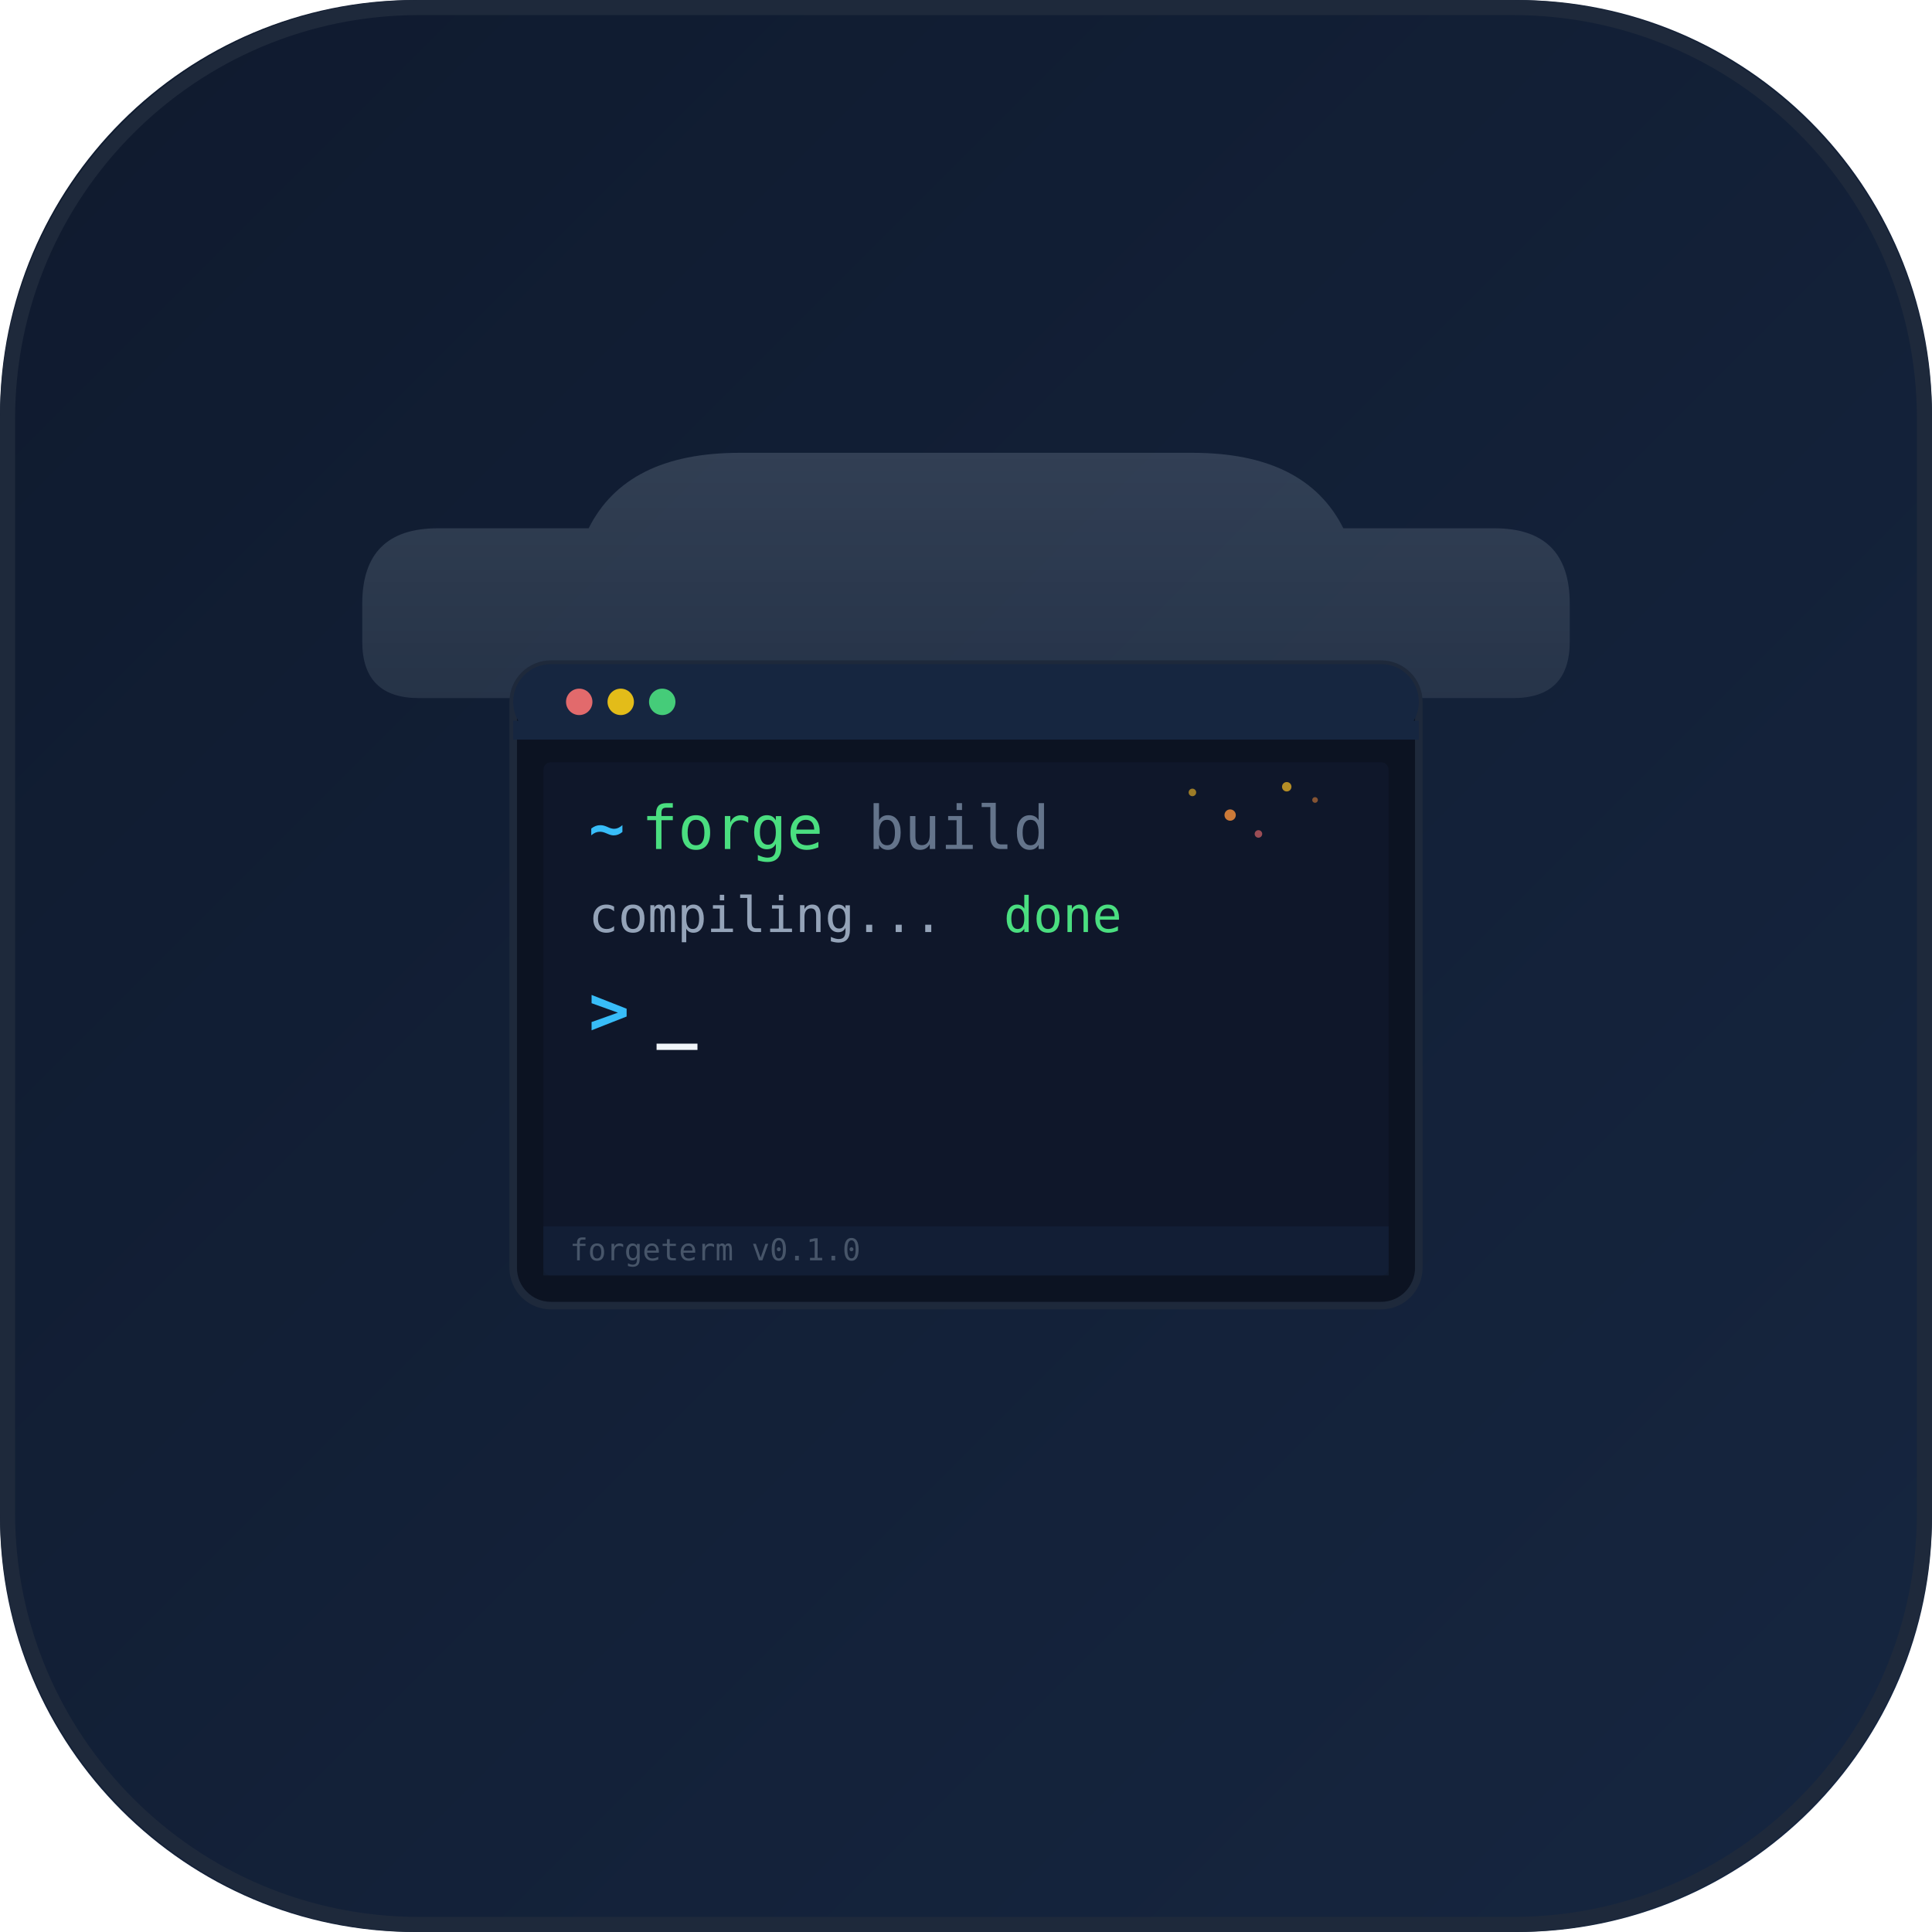
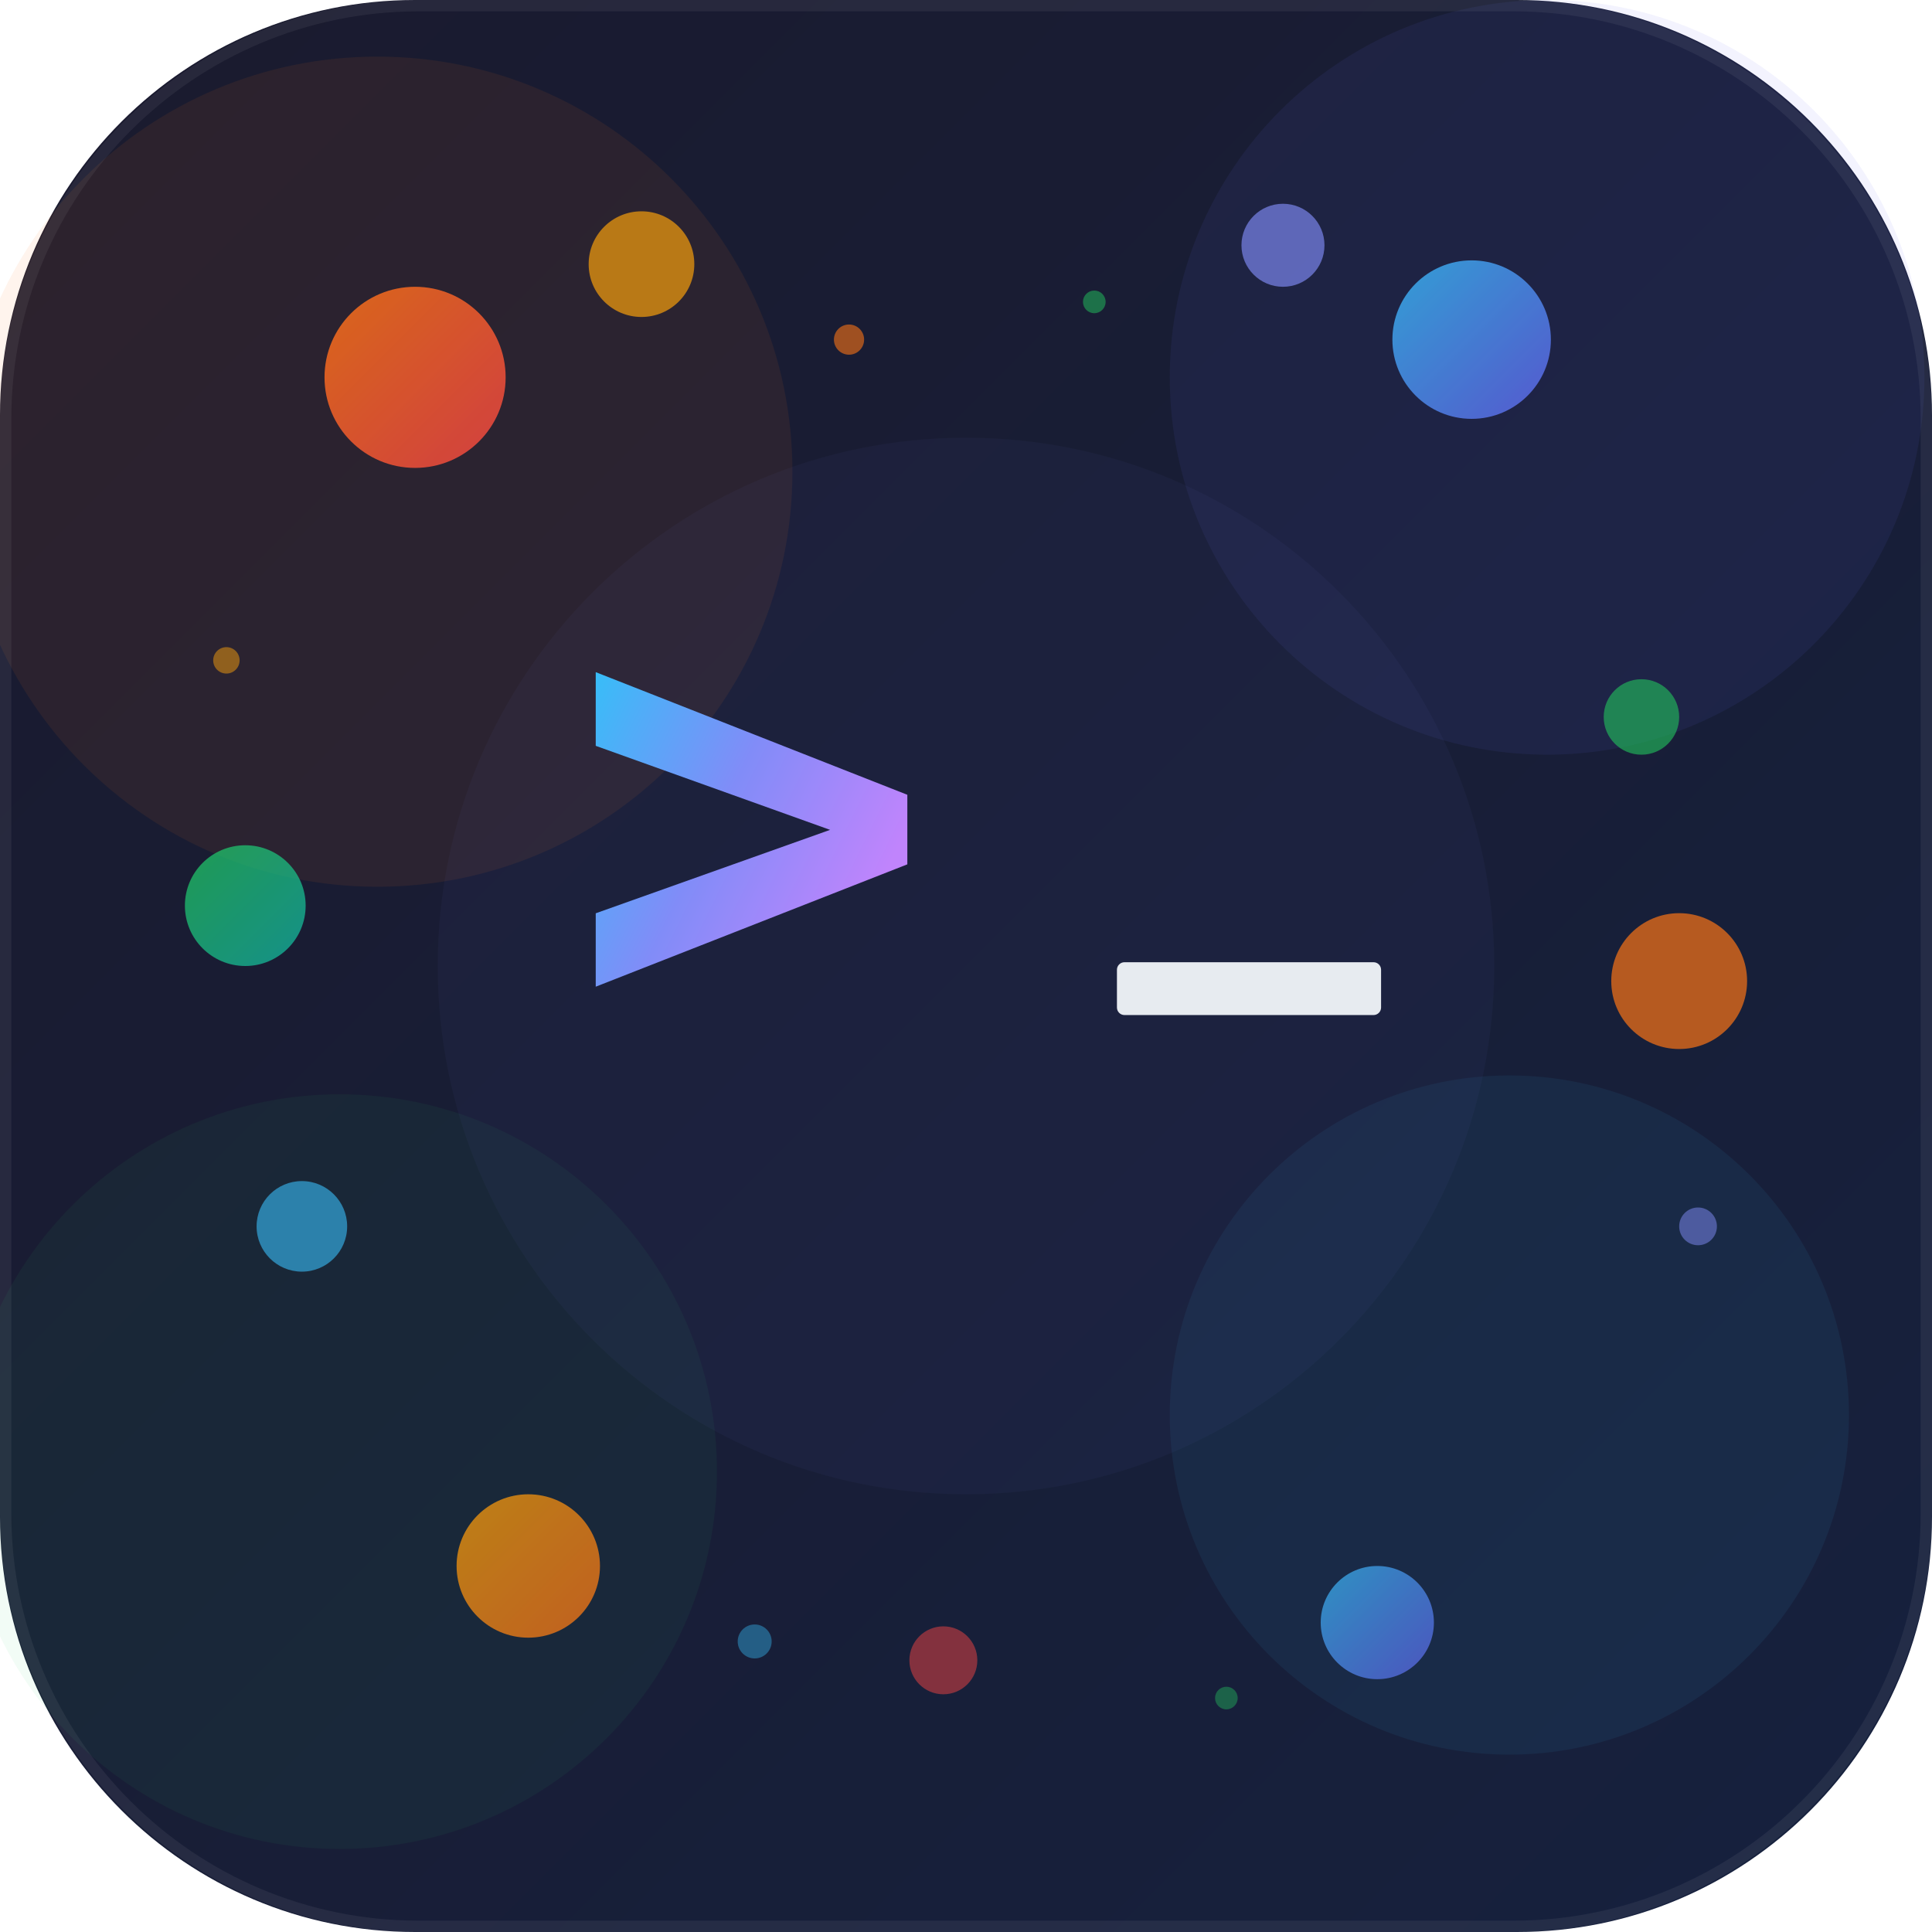
<svg xmlns="http://www.w3.org/2000/svg" width="1024" height="1024" viewBox="0 0 1024 1024">
  <defs>
    <linearGradient id="bg" x1="0" y1="0" x2="1" y2="1">
-       <stop offset="0%" stop-color="#0f1a2e" />
-       <stop offset="100%" stop-color="#162640" />
+       <stop offset="0%" stop-color="#1a1a2e" />
+       <stop offset="100%" stop-color="#16213e" />
    </linearGradient>
-     <linearGradient id="glow" x1="0" y1="0" x2="0" y2="1">
+     <linearGradient id="orb1" x1="0" y1="0" x2="1" y2="1">
+       <stop offset="0%" stop-color="#f97316" />
+       <stop offset="100%" stop-color="#ef4444" />
+     </linearGradient>
+     <linearGradient id="orb2" x1="0" y1="0" x2="1" y2="1">
      <stop offset="0%" stop-color="#38bdf8" />
-       <stop offset="100%" stop-color="#0ea5e9" />
+       <stop offset="100%" stop-color="#6366f1" />
    </linearGradient>
-     <linearGradient id="anvil" x1="0.5" y1="0" x2="0.5" y2="1">
-       <stop offset="0%" stop-color="#475569" />
-       <stop offset="100%" stop-color="#334155" />
+     <linearGradient id="orb3" x1="0" y1="0" x2="1" y2="1">
+       <stop offset="0%" stop-color="#22c55e" />
+       <stop offset="100%" stop-color="#14b8a6" />
    </linearGradient>
-     <filter id="shadow" x="-10%" y="-10%" width="120%" height="120%">
-       <feDropShadow dx="0" dy="4" stdDeviation="20" flood-color="#38bdf8" flood-opacity="0.3" />
+     <linearGradient id="orb4" x1="0" y1="0" x2="1" y2="1">
+       <stop offset="0%" stop-color="#f59e0b" />
+       <stop offset="100%" stop-color="#f97316" />
+     </linearGradient>
+     <linearGradient id="chevron" x1="0" y1="0" x2="1" y2="0.5">
+       <stop offset="0%" stop-color="#38bdf8" />
+       <stop offset="50%" stop-color="#818cf8" />
+       <stop offset="100%" stop-color="#c084fc" />
+     </linearGradient>
+     <filter id="glow1">
+       <feGaussianBlur stdDeviation="40" result="blur" />
+       <feMerge>
+         <feMergeNode in="blur" />
+         <feMergeNode in="SourceGraphic" />
+       </feMerge>
    </filter>
-     <filter id="innerGlow">
-       <feDropShadow dx="0" dy="0" stdDeviation="8" flood-color="#38bdf8" flood-opacity="0.5" />
+     <filter id="glow2">
+       <feGaussianBlur stdDeviation="30" result="blur" />
+       <feMerge>
+         <feMergeNode in="blur" />
+         <feMergeNode in="SourceGraphic" />
+       </feMerge>
+     </filter>
+     <filter id="softglow">
+       <feGaussianBlur stdDeviation="3" />
    </filter>
  </defs>
  <rect width="1024" height="1024" rx="220" fill="url(#bg)" />
-   <rect x="4" y="4" width="1016" height="1016" rx="218" fill="none" stroke="#1e293b" stroke-width="8" />
-   <g filter="shadow" transform="translate(512, 340)">
-     <path d="M-200,-60 L-280,-60 Q-320,-60 -320,-20 L-320,0 Q-320,30 -290,30 L290,30 Q320,30 320,0 L320,-20 Q320,-60 280,-60 L200,-60 Q180,-100 120,-100 L-120,-100 Q-180,-100 -200,-60 Z" fill="url(#anvil)" opacity="0.6" />
-     <rect x="-180" y="30" width="360" height="40" rx="6" fill="#334155" opacity="0.5" />
-     <rect x="-220" y="70" width="440" height="20" rx="4" fill="#2d3a4d" opacity="0.4" />
+   <circle cx="200" cy="250" r="220" fill="#f97316" opacity="0.08" filter="glow1" />
+   <circle cx="820" cy="200" r="200" fill="#6366f1" opacity="0.08" filter="glow1" />
+   <circle cx="180" cy="780" r="200" fill="#22c55e" opacity="0.06" filter="glow1" />
+   <circle cx="800" cy="750" r="180" fill="#38bdf8" opacity="0.07" filter="glow1" />
+   <circle cx="512" cy="512" r="280" fill="#818cf8" opacity="0.04" filter="glow1" />
+   <circle cx="220" cy="200" r="48" fill="url(#orb1)" opacity="0.85" filter="glow2" />
+   <circle cx="340" cy="140" r="28" fill="#f59e0b" opacity="0.7" filter="glow2" />
+   <circle cx="780" cy="180" r="42" fill="url(#orb2)" opacity="0.8" filter="glow2" />
+   <circle cx="680" cy="130" r="22" fill="#818cf8" opacity="0.65" filter="glow2" />
+   <circle cx="130" cy="480" r="32" fill="url(#orb3)" opacity="0.75" filter="glow2" />
+   <circle cx="890" cy="520" r="36" fill="#f97316" opacity="0.7" filter="glow2" />
+   <circle cx="160" cy="650" r="24" fill="#38bdf8" opacity="0.6" filter="glow2" />
+   <circle cx="870" cy="380" r="20" fill="#22c55e" opacity="0.6" filter="glow2" />
+   <circle cx="280" cy="830" r="38" fill="url(#orb4)" opacity="0.75" filter="glow2" />
+   <circle cx="730" cy="860" r="30" fill="url(#orb2)" opacity="0.7" filter="glow2" />
+   <circle cx="500" cy="880" r="18" fill="#ef4444" opacity="0.5" filter="glow2" />
+   <circle cx="450" cy="180" r="8" fill="#f97316" opacity="0.6" />
+   <circle cx="580" cy="160" r="6" fill="#22c55e" opacity="0.5" />
+   <circle cx="900" cy="650" r="10" fill="#818cf8" opacity="0.5" />
+   <circle cx="120" cy="350" r="7" fill="#f59e0b" opacity="0.5" />
+   <circle cx="400" cy="870" r="9" fill="#38bdf8" opacity="0.4" />
+   <circle cx="650" cy="900" r="6" fill="#22c55e" opacity="0.4" />
+   <g transform="translate(512, 490)">
+     <text x="-210" y="50" font-family="'SF Mono', 'Fira Code', 'JetBrains Mono', Menlo, monospace" font-size="320" font-weight="800" fill="url(#chevron)">
+       &gt;
+     </text>
+     <rect x="80" y="20" width="140" height="28" rx="4" fill="#f1f5f9" opacity="0.95">
+       <animate attributeName="opacity" values="0.95;0.3;0.95" dur="1.2s" repeatCount="indefinite" />
+     </rect>
  </g>
-   <g transform="translate(512, 512)">
-     <rect x="-240" y="-160" width="480" height="340" rx="20" fill="#0c1322" stroke="#1e293b" stroke-width="4" />
-     <rect x="-240" y="-160" width="480" height="40" rx="20" fill="#162640" />
-     <rect x="-240" y="-130" width="480" height="10" fill="#162640" />
-     <circle cx="-205" cy="-140" r="7" fill="#f87171" opacity="0.9" />
-     <circle cx="-183" cy="-140" r="7" fill="#facc15" opacity="0.9" />
-     <circle cx="-161" cy="-140" r="7" fill="#4ade80" opacity="0.9" />
-     <rect x="-224" y="-108" width="448" height="272" rx="4" fill="#0f172a" />
-     <text x="-200" y="-62" font-family="monospace" font-size="32" font-weight="bold" fill="#38bdf8">~</text>
-     <text x="-172" y="-62" font-family="monospace" font-size="32" fill="#4ade80">forge</text>
-     <text x="-52" y="-62" font-family="monospace" font-size="32" fill="#64748b"> build</text>
-     <text x="-200" y="-18" font-family="monospace" font-size="26" fill="#94a3b8">compiling...</text>
-     <text x="20" y="-18" font-family="monospace" font-size="26" fill="#4ade80">done</text>
-     <g filter="innerGlow">
-       <text x="-200" y="36" font-family="monospace" font-size="36" font-weight="bold" fill="#38bdf8">&gt;</text>
-       <text x="-164" y="36" font-family="monospace" font-size="36" font-weight="bold" fill="#f1f5f9">_</text>
-     </g>
-     <circle cx="140" cy="-80" r="3" fill="#fb923c" opacity="0.8" />
-     <circle cx="170" cy="-95" r="2.5" fill="#fbbf24" opacity="0.7" />
-     <circle cx="155" cy="-70" r="2" fill="#f87171" opacity="0.6" />
-     <circle cx="185" cy="-88" r="1.5" fill="#fb923c" opacity="0.5" />
-     <circle cx="120" cy="-92" r="2" fill="#fbbf24" opacity="0.6" />
-     <rect x="-224" y="138" width="448" height="26" rx="0" fill="#162640" opacity="0.5" />
-     <text x="-210" y="156" font-family="monospace" font-size="16" fill="#475569">forgeterm v0.1.0</text>
-   </g>
+   <rect x="3" y="3" width="1018" height="1018" rx="219" fill="none" stroke="rgba(255,255,255,0.06)" stroke-width="6" />
</svg>
